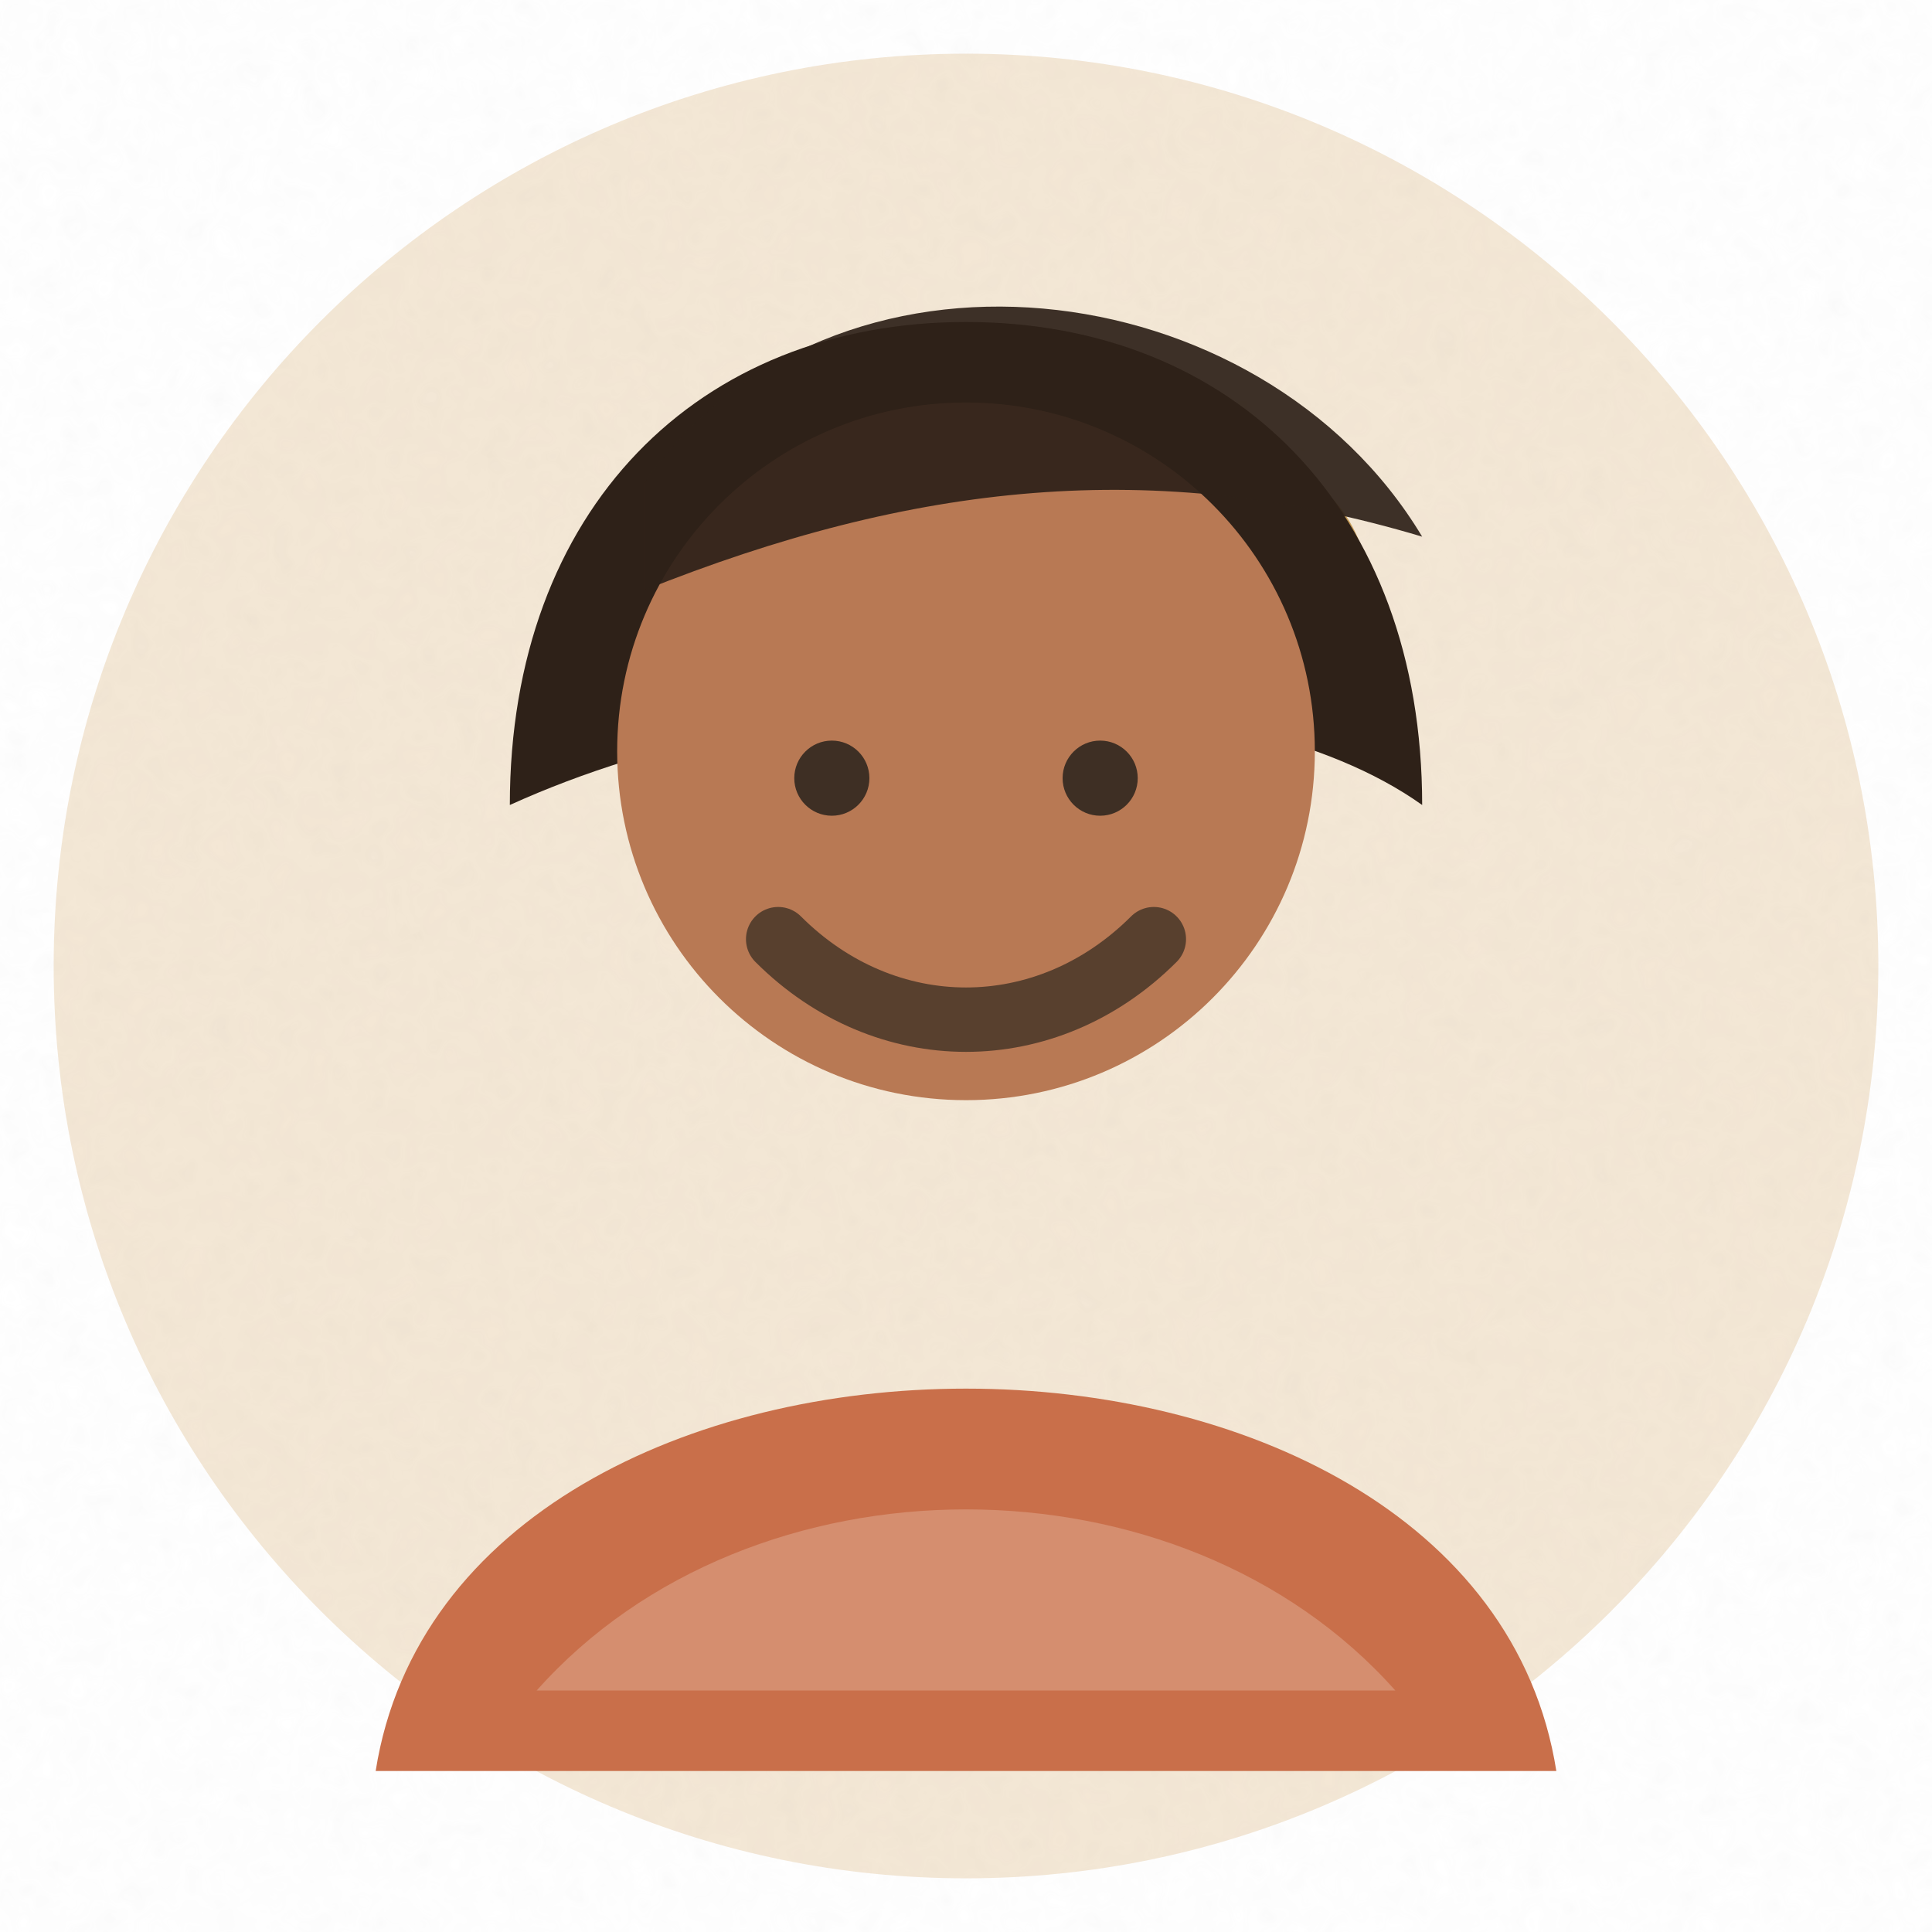
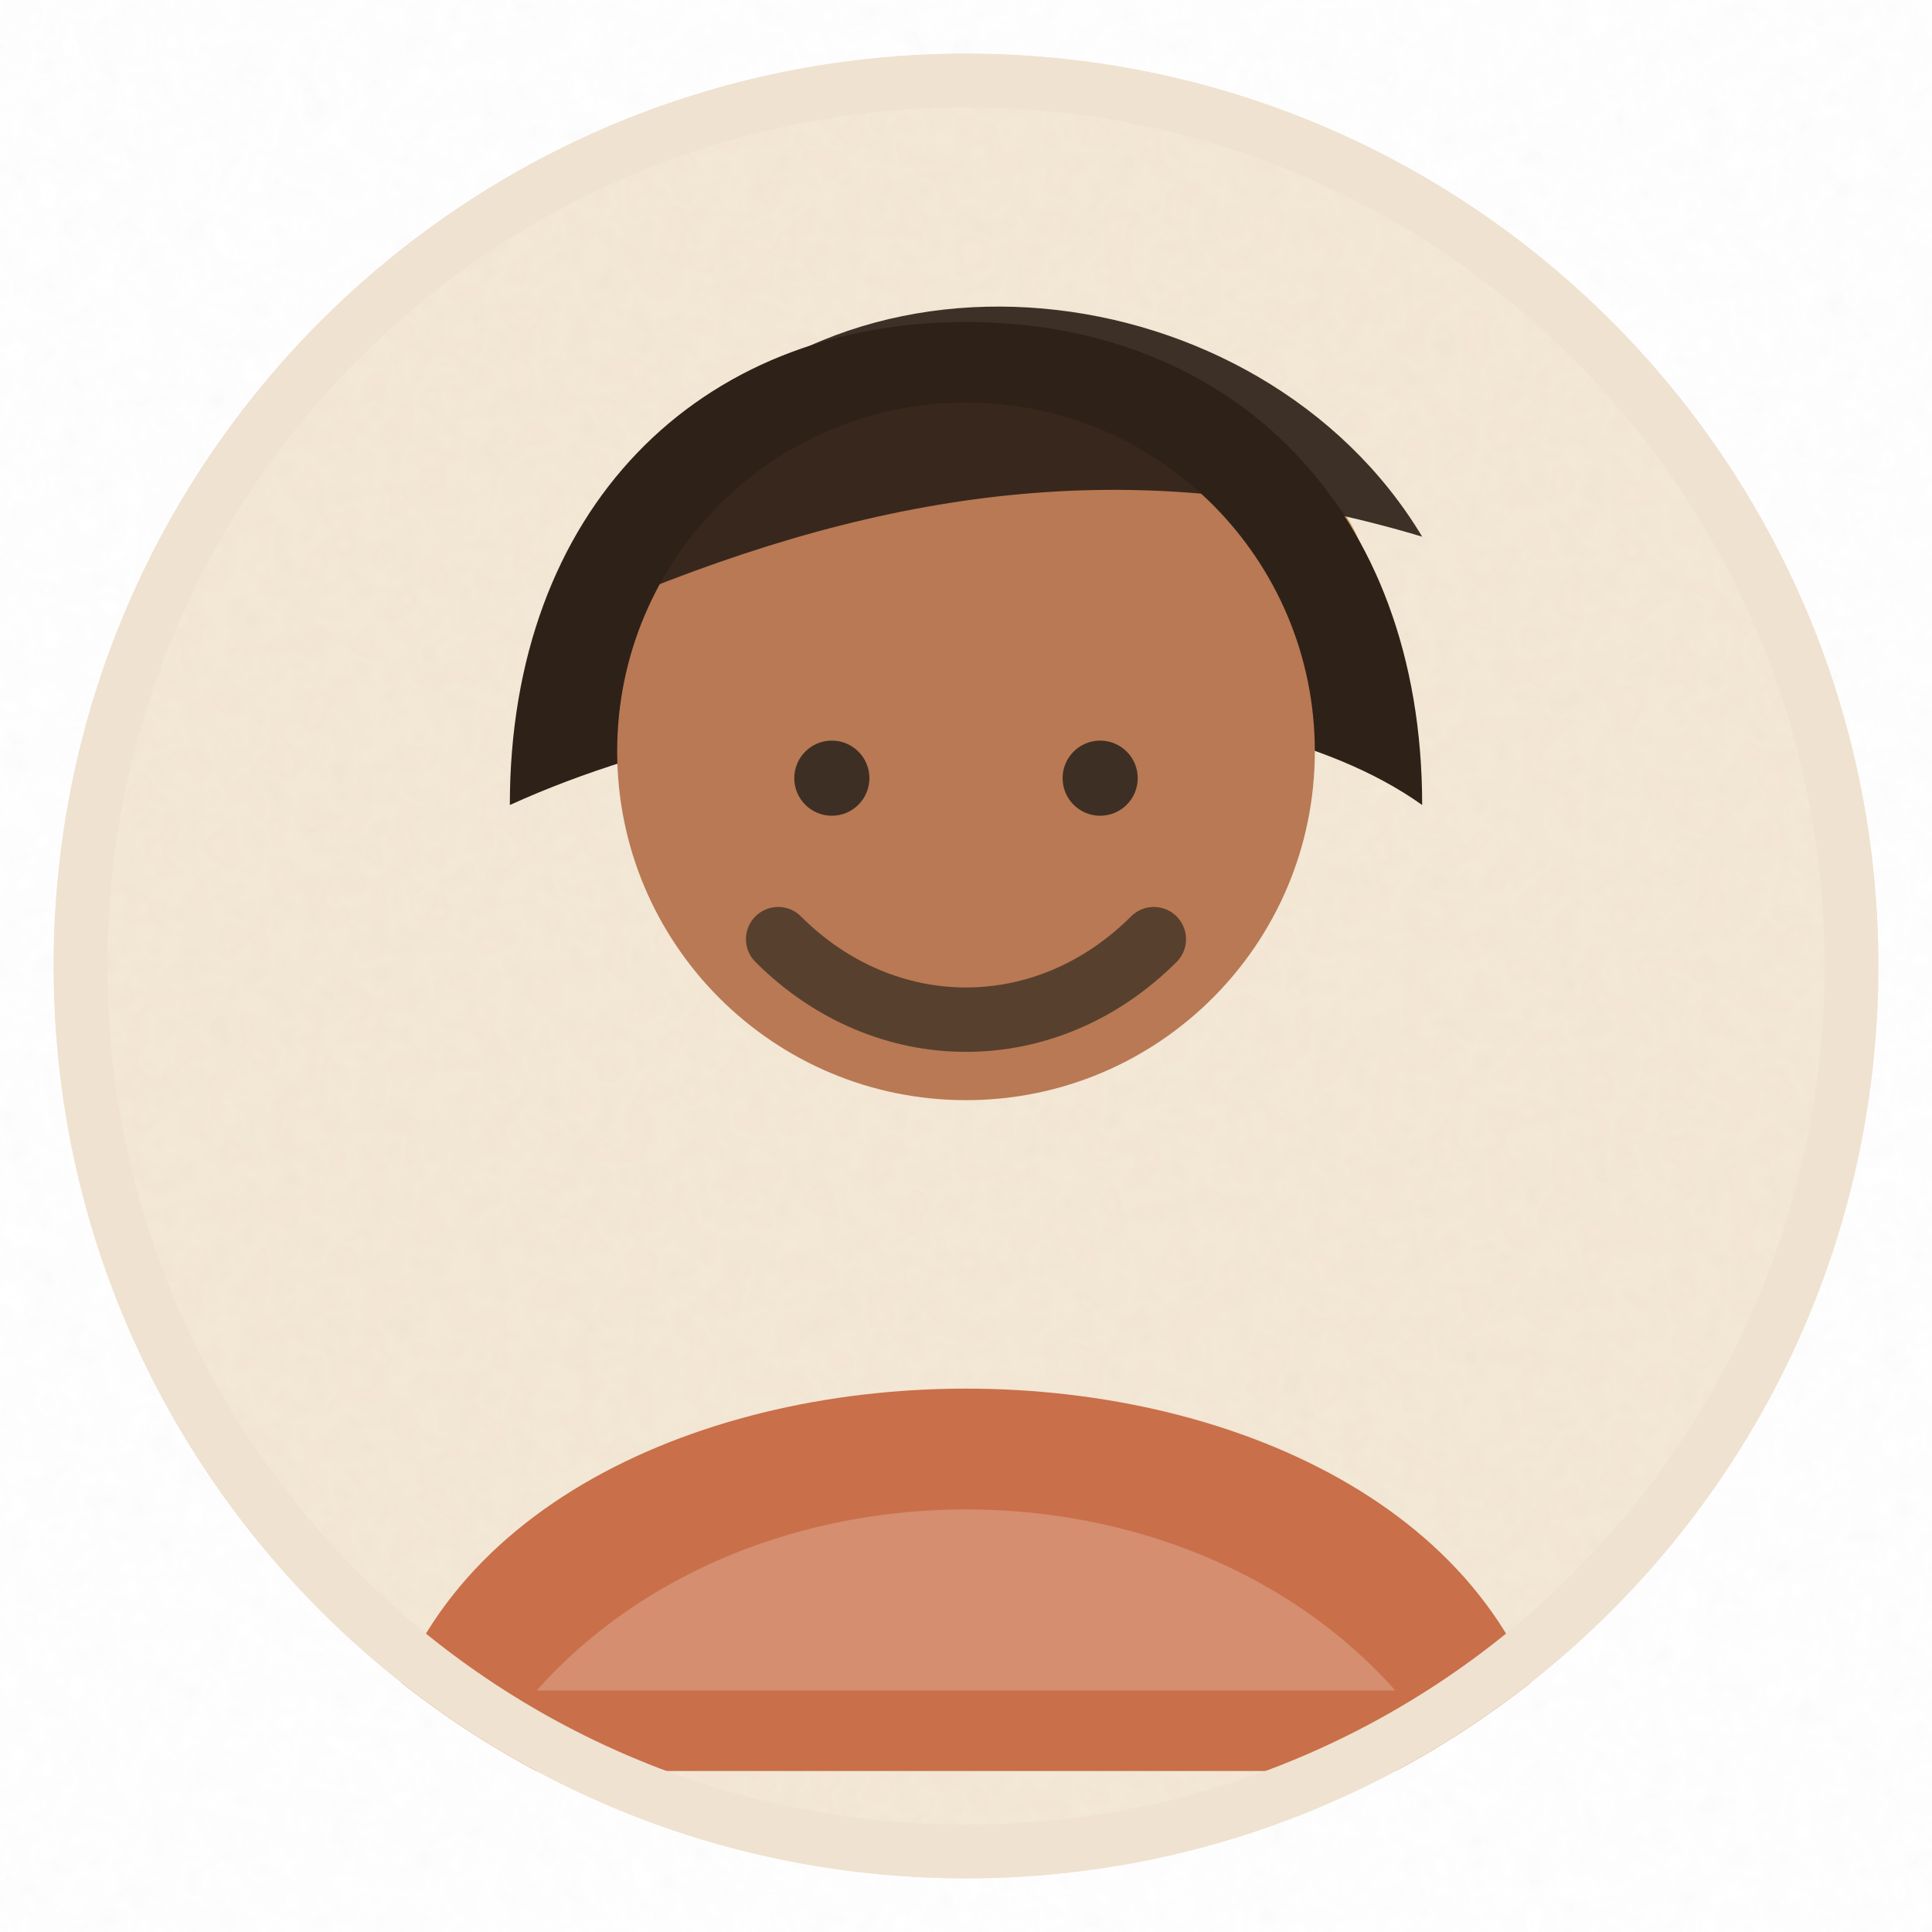
<svg xmlns="http://www.w3.org/2000/svg" width="128" height="128" viewBox="0 0 72 72" role="img" aria-label="Avatar Eganyé 17">
  <defs>
    <filter id="paper">
      <feTurbulence type="fractalNoise" baseFrequency=".9" numOctaves="2" />
      <feColorMatrix type="saturate" values="0" />
      <feComponentTransfer>
        <feFuncA type="table" tableValues="0 .06" />
      </feComponentTransfer>
    </filter>
+     <clipPath id="disc">
+       <circle cx="36" cy="36" r="34" />
+     </clipPath>
  </defs>
  <circle cx="36" cy="36" r="34" fill="#F4E7D5" />
  <circle cx="36" cy="36" r="34" filter="url(#paper)" opacity=".8" />
-   <circle cx="46" cy="22" r="5" fill="#C49A55" />
-   <path d="M14 66c3-19 41-19 44 0" fill="#C96F4A" />
-   <path d="M20 63c8-9 24-9 32 0" fill="#FFF9F0" opacity=".22" />
-   <path d="M19 30c0-11 7-18 17-18s17 7 17 18c-7-5-23-5-34 0z" fill="#2E2118" />
-   <circle cx="36" cy="28" r="13" fill="#B87954" />
-   <path d="M29 35c4 4 10 4 14 0" fill="none" stroke="#3E2F24" stroke-width="2.4" stroke-linecap="round" opacity=".78" />
-   <circle cx="31" cy="29" r="1.4" fill="#3E2F24" />
-   <circle cx="41" cy="29" r="1.4" fill="#3E2F24" />
-   <path d="M24 18c7-10 23-8 29 2-10-3-19-2-29 2z" fill="#2E2118" opacity=".92" />
+   <g clip-path="url(#disc)">
+     <circle cx="46" cy="22" r="5" fill="#C49A55" />
+     <path d="M14 66c3-19 41-19 44 0" fill="#C96F4A" />
+     <path d="M20 63c8-9 24-9 32 0" fill="#FFF9F0" opacity=".22" />
+     <path d="M19 30c0-11 7-18 17-18s17 7 17 18c-7-5-23-5-34 0z" fill="#2E2118" />
+     <circle cx="36" cy="28" r="13" fill="#B87954" />
+     <path d="M29 35c4 4 10 4 14 0" fill="none" stroke="#3E2F24" stroke-width="2.4" stroke-linecap="round" opacity=".78" />
+     <circle cx="31" cy="29" r="1.4" fill="#3E2F24" />
+     <circle cx="41" cy="29" r="1.4" fill="#3E2F24" />
+     <path d="M24 18c7-10 23-8 29 2-10-3-19-2-29 2z" fill="#2E2118" opacity=".92" />
+   </g>
+   <circle cx="36" cy="36" r="33" fill="none" stroke="#EFE2D0" stroke-width="2" />
</svg>
